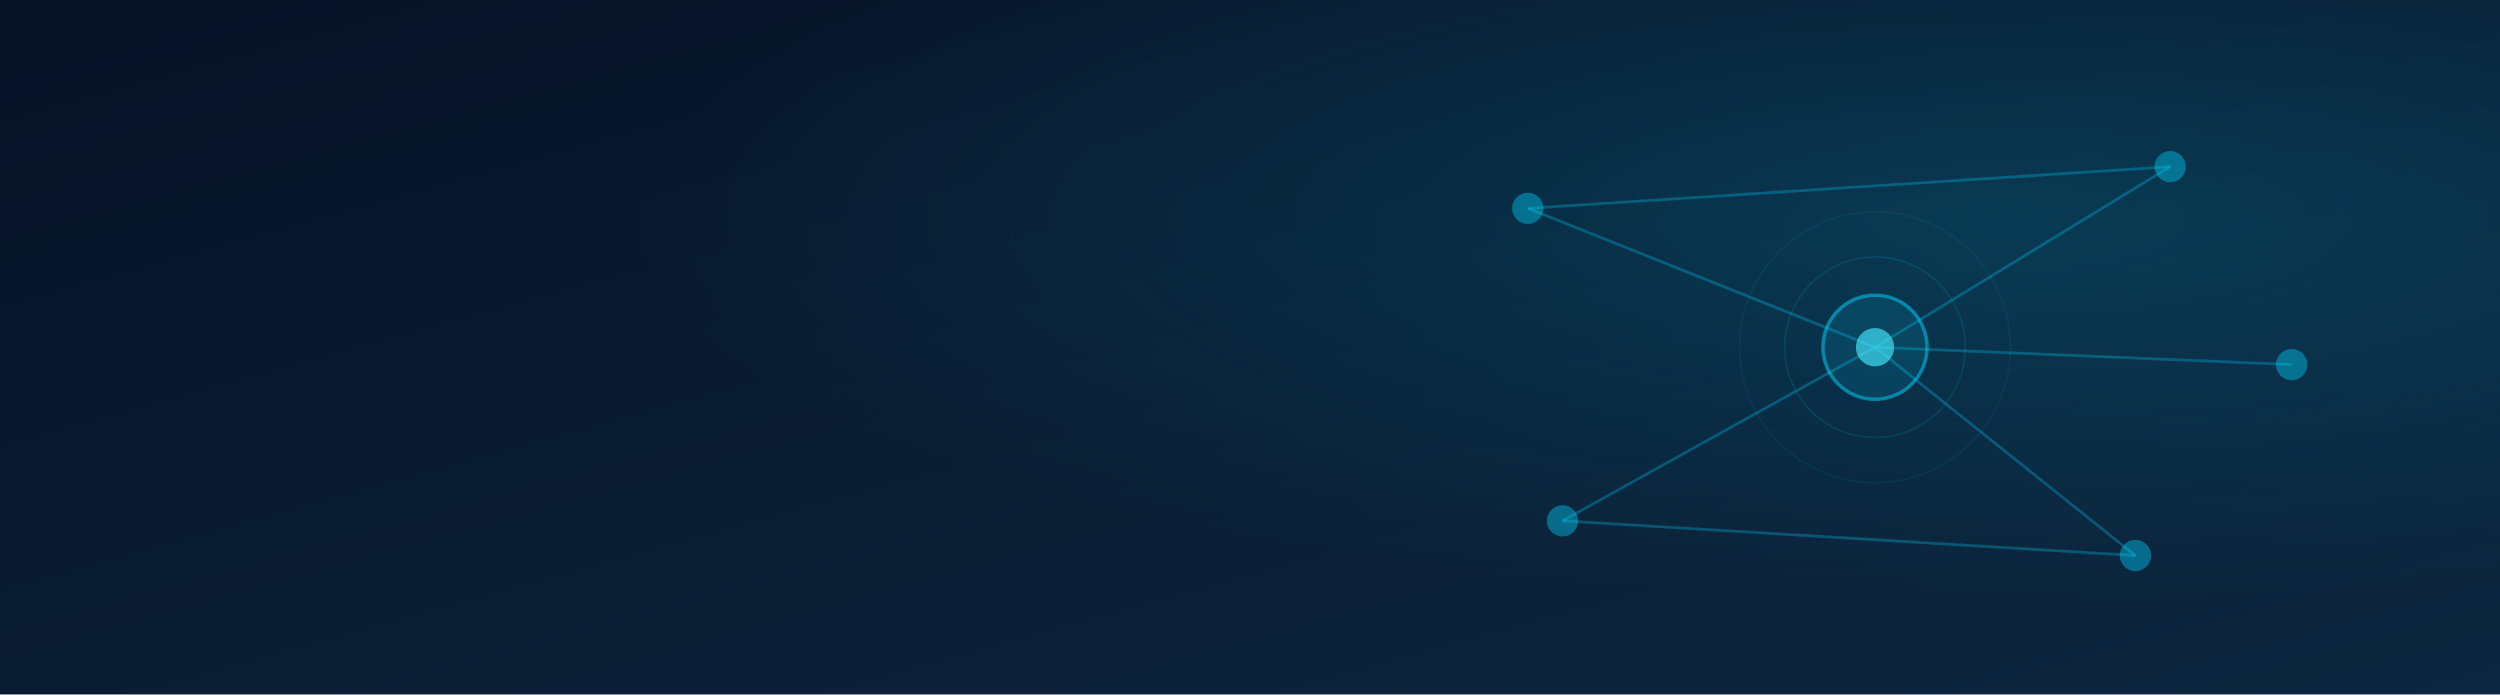
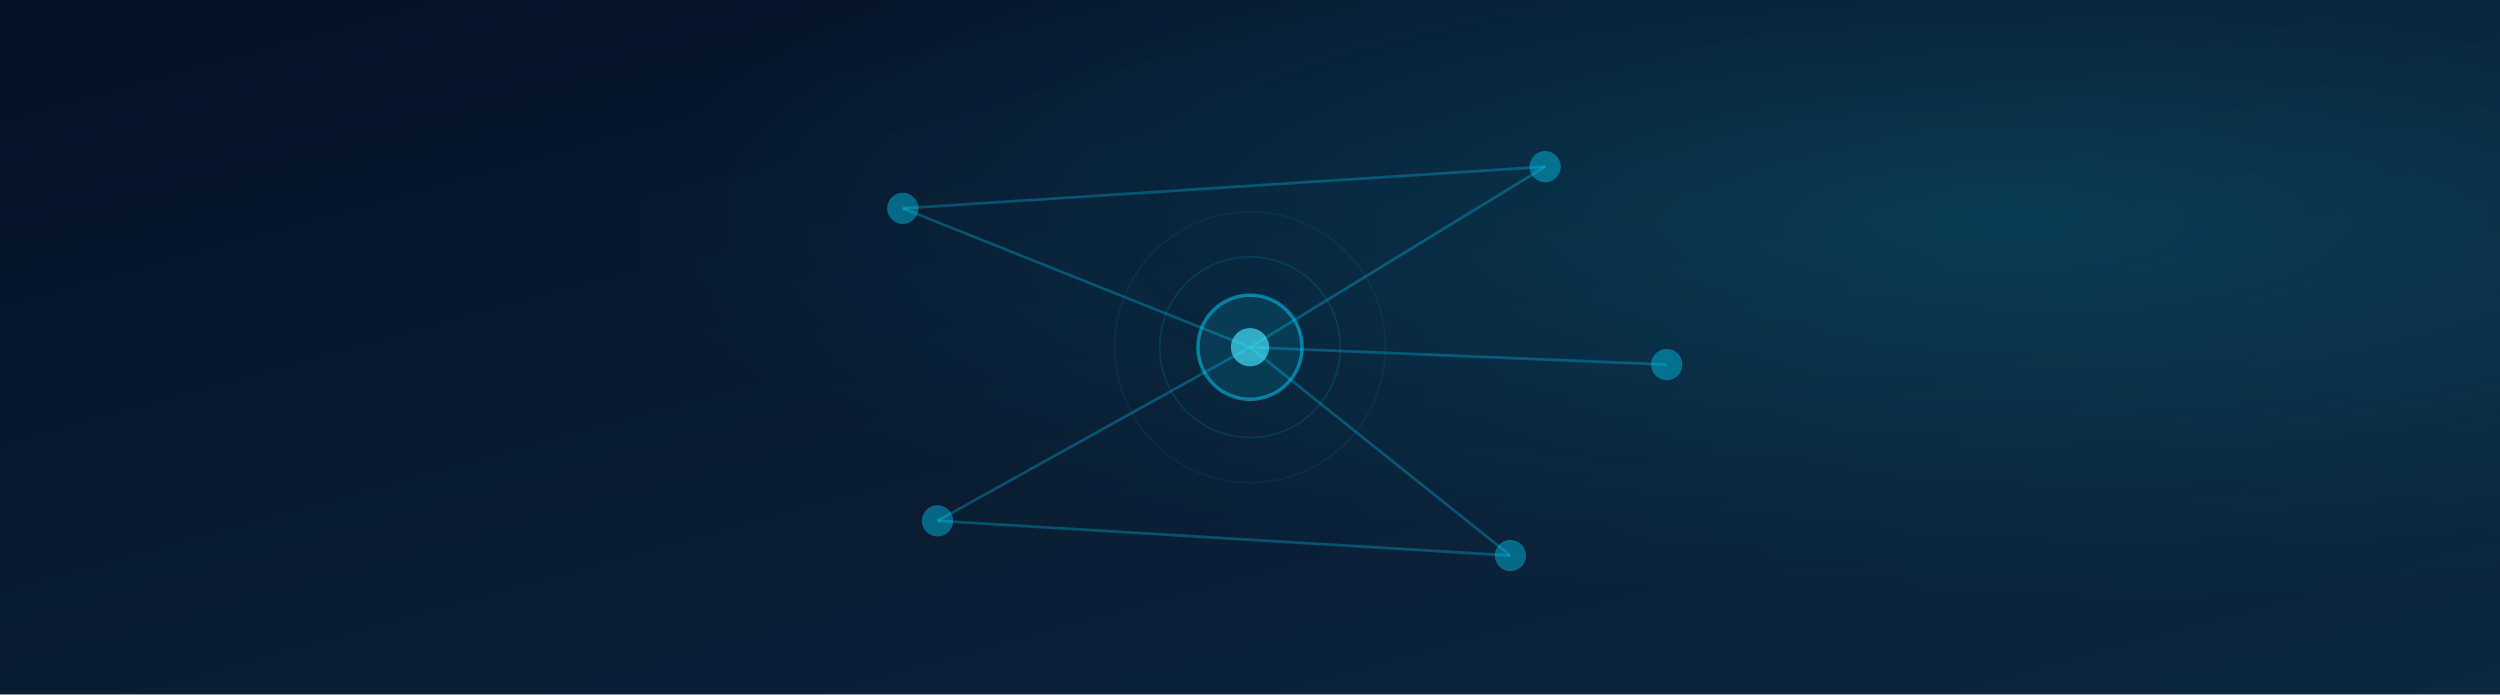
<svg xmlns="http://www.w3.org/2000/svg" viewBox="0 0 1440 400" preserveAspectRatio="xMidYMid slice">
  <defs>
    <linearGradient id="g" x1="0" y1="0" x2="1" y2="1">
      <stop offset="0" stop-color="#071226" />
      <stop offset="0.55" stop-color="#0a1d33" />
      <stop offset="1" stop-color="#0c2740" />
    </linearGradient>
    <radialGradient id="glow" cx="0.8" cy="0.32" r="0.55">
      <stop offset="0" stop-color="#00d4ff" stop-opacity="0.16" />
      <stop offset="1" stop-color="#00d4ff" stop-opacity="0" />
    </radialGradient>
  </defs>
  <rect width="1440" height="400" fill="url(#g)" />
  <rect width="1440" height="400" fill="url(#glow)" />
-   <g stroke="#00d4ff" stroke-opacity="0.28" stroke-width="1.6">
-     <line x1="1080" y1="200" x2="880" y2="120" />
-     <line x1="1080" y1="200" x2="900" y2="300" />
-     <line x1="1080" y1="200" x2="1250" y2="96" />
-     <line x1="1080" y1="200" x2="1320" y2="210" />
-     <line x1="1080" y1="200" x2="1230" y2="320" />
-     <line x1="880" y1="120" x2="1250" y2="96" />
-     <line x1="900" y1="300" x2="1230" y2="320" />
+   <g>
+     <g stroke="#00d4ff" stroke-opacity="0.28" stroke-width="1.6">
+       <line x1="720" y1="200" x2="520" y2="120" />
+       <line x1="720" y1="200" x2="540" y2="300" />
+       <line x1="720" y1="200" x2="890" y2="96" />
+       <line x1="720" y1="200" x2="960" y2="210" />
+       <line x1="720" y1="200" x2="870" y2="320" />
+       <line x1="520" y1="120" x2="890" y2="96" />
+       <line x1="540" y1="300" x2="870" y2="320" />
+     </g>
+     <circle cx="720" cy="200" r="30" fill="#00d4ff" fill-opacity="0.12" stroke="#00d4ff" stroke-opacity="0.5" stroke-width="2" />
+     <circle cx="720" cy="200" r="11" fill="#45eaff" fill-opacity="0.65" />
+     <g fill="#00d4ff">
+       <circle cx="520" cy="120" r="9" fill-opacity="0.4" />
+       <circle cx="540" cy="300" r="9" fill-opacity="0.4" />
+       <circle cx="890" cy="96" r="9" fill-opacity="0.4" />
+       <circle cx="960" cy="210" r="9" fill-opacity="0.4" />
+       <circle cx="870" cy="320" r="9" fill-opacity="0.4" />
+     </g>
+     <circle cx="720" cy="200" r="52" fill="none" stroke="#00d4ff" stroke-opacity="0.12" stroke-width="1" />
+     <circle cx="720" cy="200" r="78" fill="none" stroke="#00d4ff" stroke-opacity="0.07" stroke-width="1" />
  </g>
-   <circle cx="1080" cy="200" r="30" fill="#00d4ff" fill-opacity="0.12" stroke="#00d4ff" stroke-opacity="0.5" stroke-width="2" />
-   <circle cx="1080" cy="200" r="11" fill="#45eaff" fill-opacity="0.65" />
-   <g fill="#00d4ff">
-     <circle cx="880" cy="120" r="9" fill-opacity="0.4" />
-     <circle cx="900" cy="300" r="9" fill-opacity="0.4" />
-     <circle cx="1250" cy="96" r="9" fill-opacity="0.4" />
-     <circle cx="1320" cy="210" r="9" fill-opacity="0.4" />
-     <circle cx="1230" cy="320" r="9" fill-opacity="0.4" />
-   </g>
-   <circle cx="1080" cy="200" r="52" fill="none" stroke="#00d4ff" stroke-opacity="0.12" stroke-width="1" />
-   <circle cx="1080" cy="200" r="78" fill="none" stroke="#00d4ff" stroke-opacity="0.07" stroke-width="1" />
</svg>
